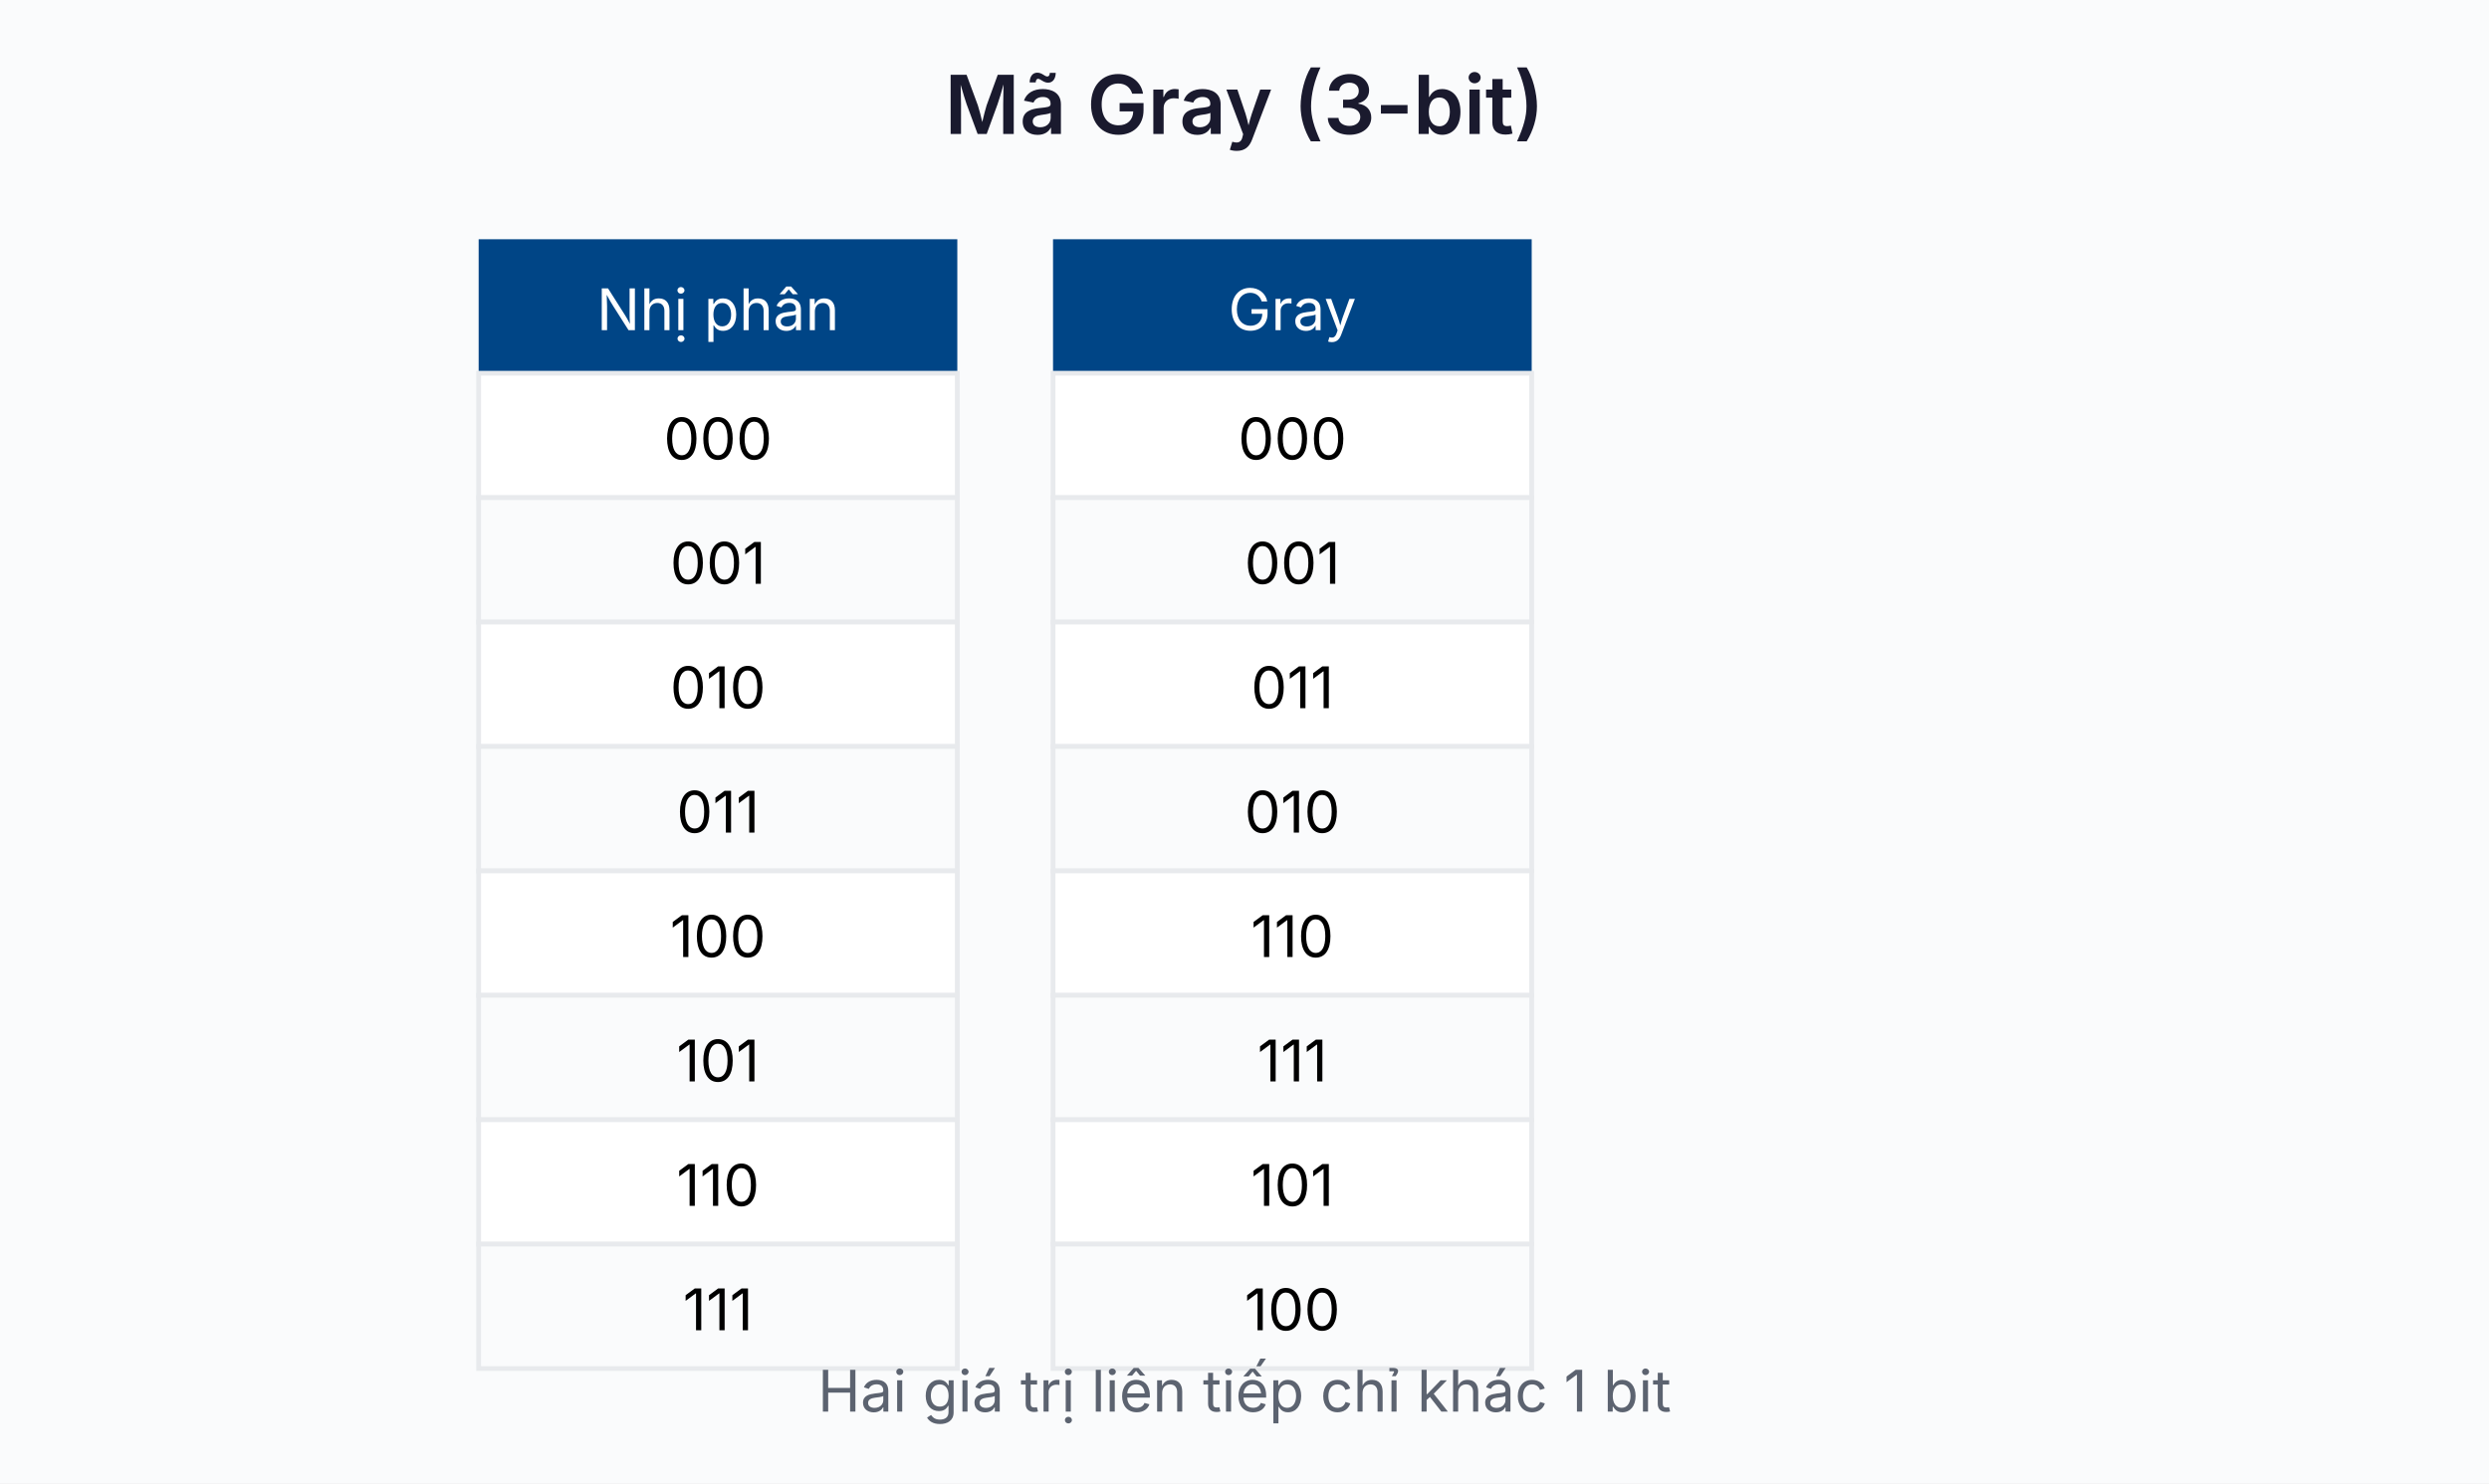
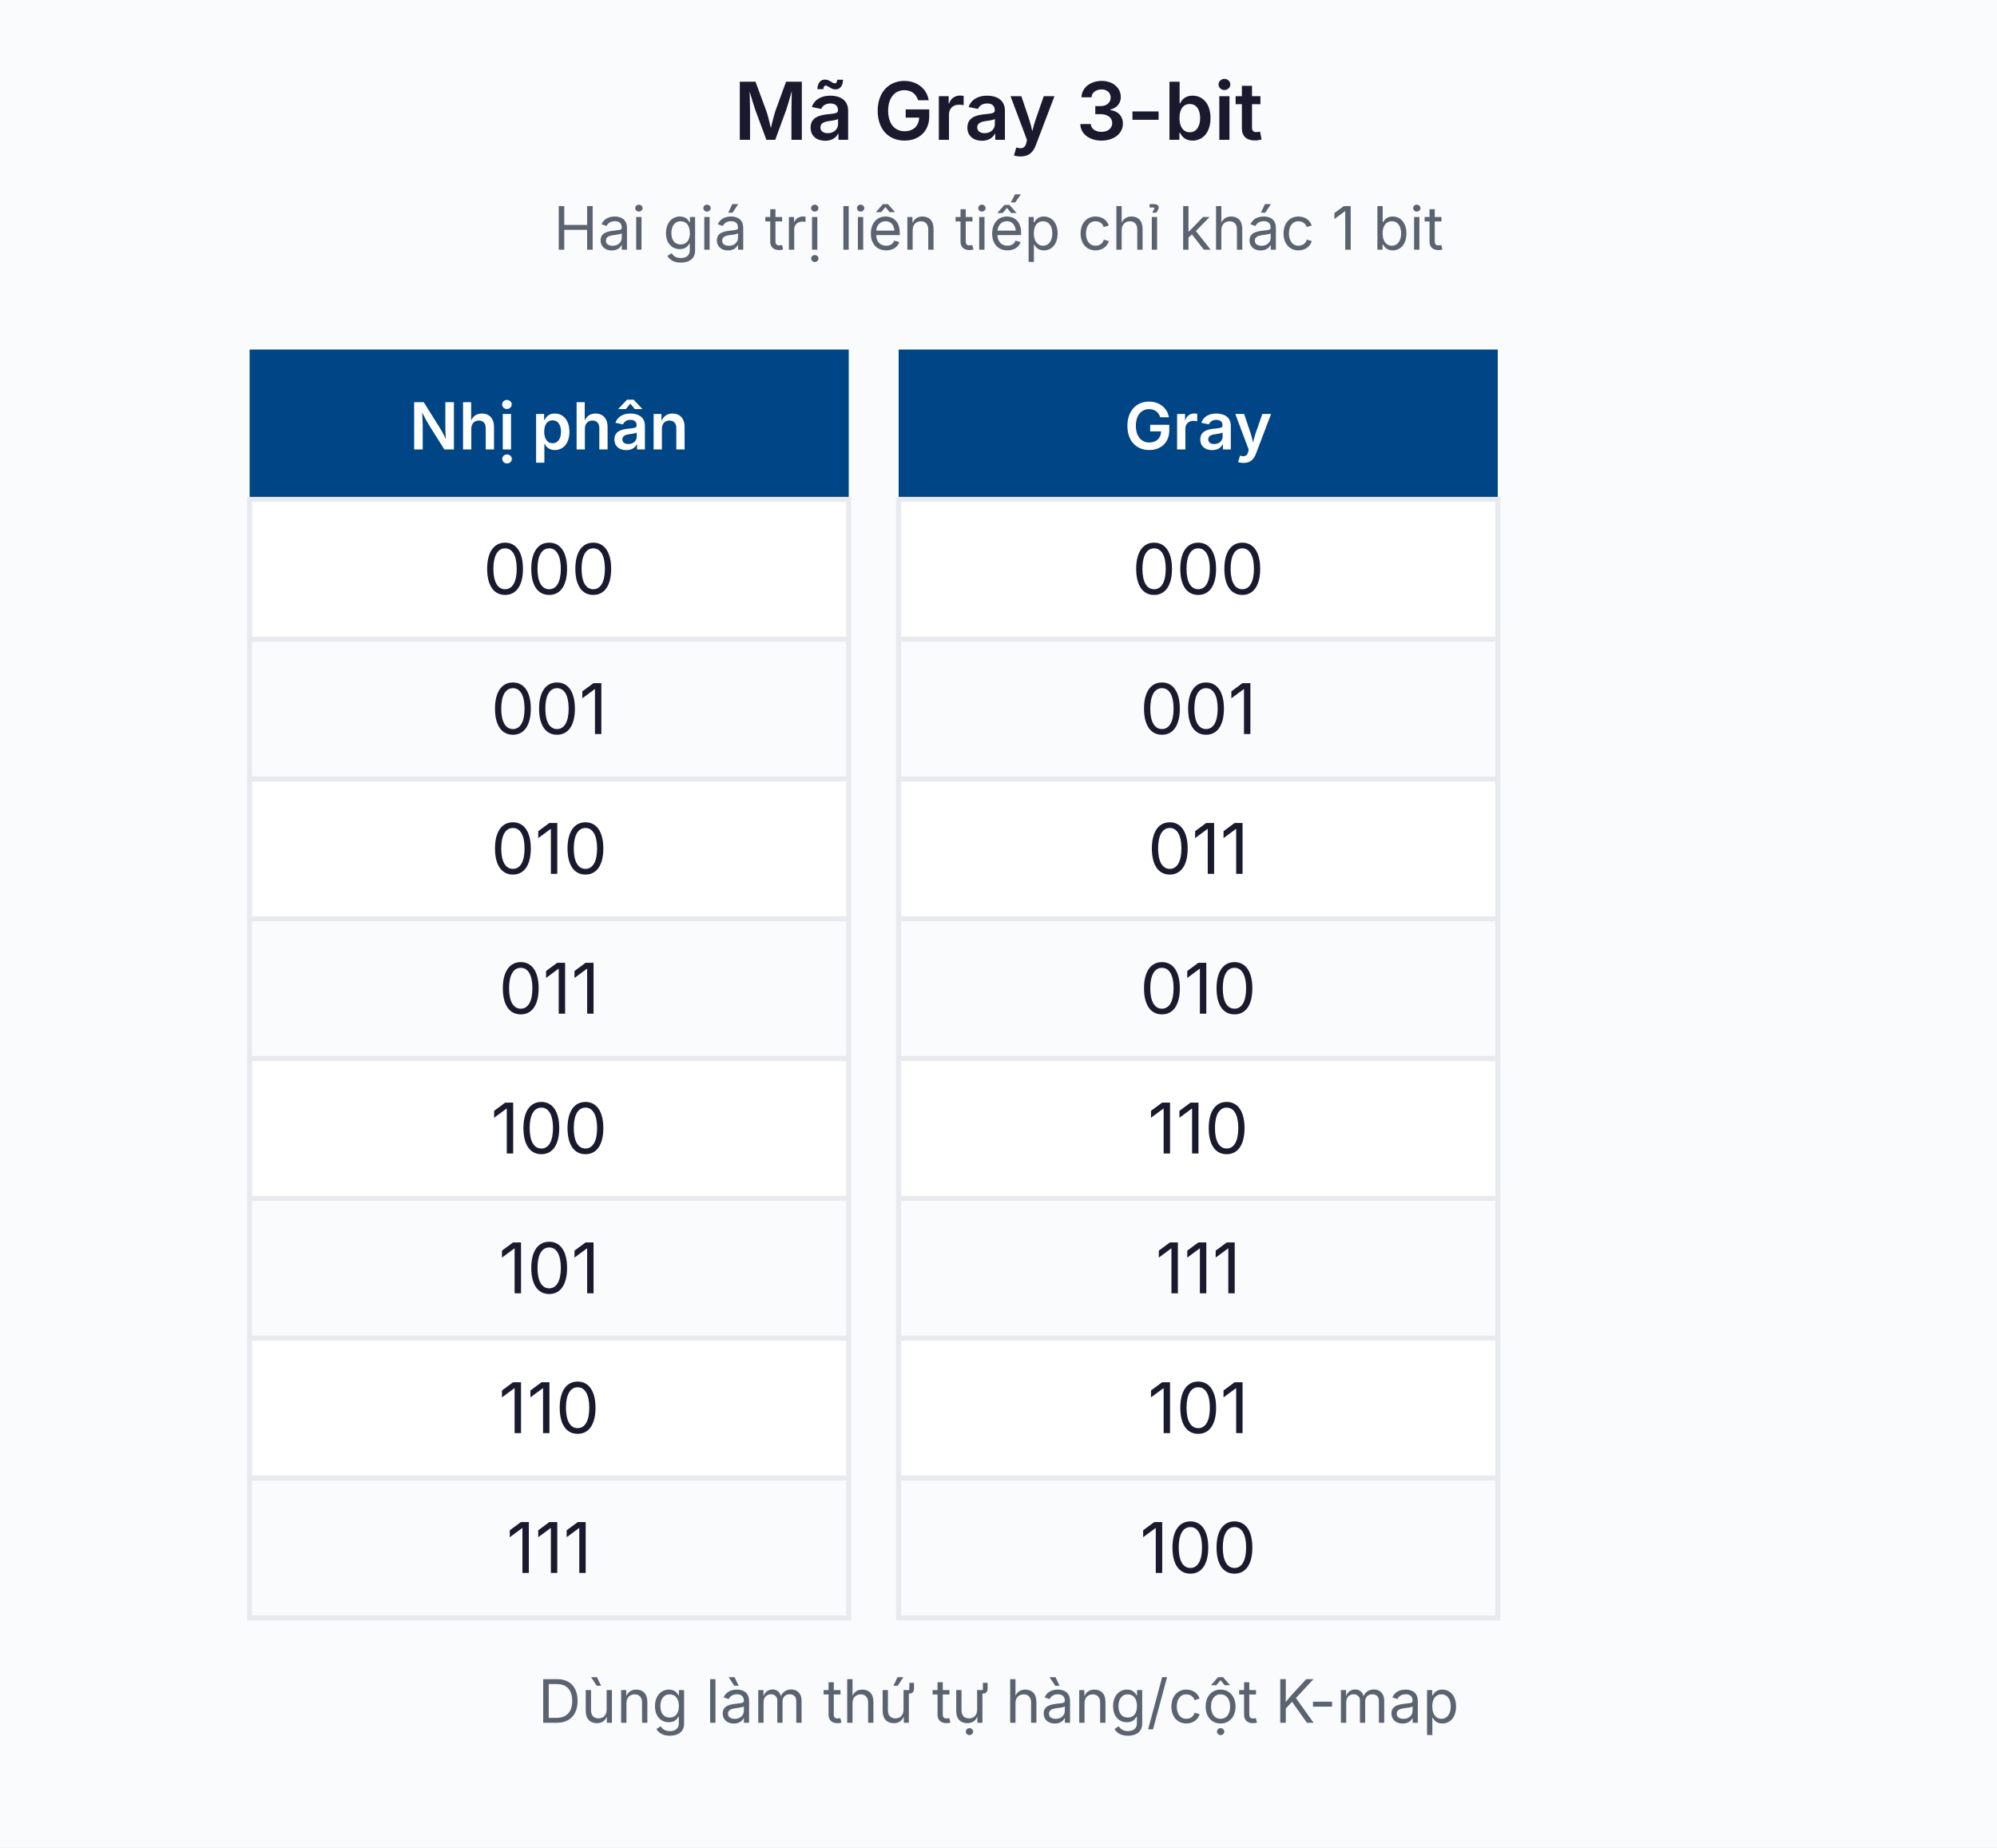
- <svg xmlns="http://www.w3.org/2000/svg" viewBox="0 0 520 310" font-family="Source Sans Pro, Inter, Arial, sans-serif" role="img" aria-label="Gray code">
-   <rect width="520" height="310" fill="#fafbfc" />
-   <text x="260" y="28" text-anchor="middle" font-size="17" font-weight="600" fill="#1a1a2e">Mã Gray (3-bit)</text>
-   <rect x="100" y="50" width="100" height="28" fill="#004586" />
-   <text x="150" y="69" text-anchor="middle" font-size="12" fill="#fff">Nhị phân</text>
-   <rect x="220" y="50" width="100" height="28" fill="#004586" />
-   <text x="270" y="69" text-anchor="middle" font-size="12" fill="#fff">Gray</text>
-   <rect x="100" y="78" width="100" height="26" fill="#fff" stroke="#e8eaed" />
-   <text x="150" y="96" text-anchor="middle" font-size="12">000</text>
-   <rect x="220" y="78" width="100" height="26" fill="#fff" stroke="#e8eaed" />
-   <text x="270" y="96" text-anchor="middle" font-size="12">000</text>
-   <rect x="100" y="104" width="100" height="26" fill="#fafbfc" stroke="#e8eaed" />
-   <text x="150" y="122" text-anchor="middle" font-size="12">001</text>
-   <rect x="220" y="104" width="100" height="26" fill="#fafbfc" stroke="#e8eaed" />
-   <text x="270" y="122" text-anchor="middle" font-size="12">001</text>
-   <rect x="100" y="130" width="100" height="26" fill="#fff" stroke="#e8eaed" />
-   <text x="150" y="148" text-anchor="middle" font-size="12">010</text>
-   <rect x="220" y="130" width="100" height="26" fill="#fff" stroke="#e8eaed" />
-   <text x="270" y="148" text-anchor="middle" font-size="12">011</text>
-   <rect x="100" y="156" width="100" height="26" fill="#fafbfc" stroke="#e8eaed" />
-   <text x="150" y="174" text-anchor="middle" font-size="12">011</text>
-   <rect x="220" y="156" width="100" height="26" fill="#fafbfc" stroke="#e8eaed" />
-   <text x="270" y="174" text-anchor="middle" font-size="12">010</text>
-   <rect x="100" y="182" width="100" height="26" fill="#fff" stroke="#e8eaed" />
-   <text x="150" y="200" text-anchor="middle" font-size="12">100</text>
-   <rect x="220" y="182" width="100" height="26" fill="#fff" stroke="#e8eaed" />
-   <text x="270" y="200" text-anchor="middle" font-size="12">110</text>
-   <rect x="100" y="208" width="100" height="26" fill="#fafbfc" stroke="#e8eaed" />
-   <text x="150" y="226" text-anchor="middle" font-size="12">101</text>
-   <rect x="220" y="208" width="100" height="26" fill="#fafbfc" stroke="#e8eaed" />
-   <text x="270" y="226" text-anchor="middle" font-size="12">111</text>
-   <rect x="100" y="234" width="100" height="26" fill="#fff" stroke="#e8eaed" />
-   <text x="150" y="252" text-anchor="middle" font-size="12">110</text>
-   <rect x="220" y="234" width="100" height="26" fill="#fff" stroke="#e8eaed" />
-   <text x="270" y="252" text-anchor="middle" font-size="12">101</text>
-   <rect x="100" y="260" width="100" height="26" fill="#fafbfc" stroke="#e8eaed" />
-   <text x="150" y="278" text-anchor="middle" font-size="12">111</text>
-   <rect x="220" y="260" width="100" height="26" fill="#fafbfc" stroke="#e8eaed" />
-   <text x="270" y="278" text-anchor="middle" font-size="12">100</text>
-   <text x="260" y="295" text-anchor="middle" font-size="12" fill="#5c6370">Hai giá trị liên tiếp chỉ khác 1 bit</text>
+ <svg xmlns="http://www.w3.org/2000/svg" viewBox="0 0 400 370" font-family="Source Sans Pro, Inter, Arial, sans-serif" role="img" aria-label="Gray code 3-bit">
+   <rect width="400" height="370" fill="#fafbfc" />
+   <text x="200" y="28" text-anchor="middle" font-size="16" font-weight="600" fill="#1a1a2e">Mã Gray 3-bit</text>
+   <text x="200" y="50" text-anchor="middle" font-size="12" fill="#5c6370">Hai giá trị liên tiếp chỉ khác 1 bit</text>
+   <rect x="50" y="70" width="120" height="30" fill="#004586" />
+   <text x="110" y="90" text-anchor="middle" font-size="13" fill="#fff" font-weight="600">Nhị phân</text>
+   <rect x="180" y="70" width="120" height="30" fill="#004586" />
+   <text x="240" y="90" text-anchor="middle" font-size="13" fill="#fff" font-weight="600">Gray</text>
+   <rect x="50" y="100" width="120" height="28" fill="#fff" stroke="#e8eaed" />
+   <text x="110" y="119" text-anchor="middle" font-size="14" fill="#1a1a2e">000</text>
+   <rect x="180" y="100" width="120" height="28" fill="#fff" stroke="#e8eaed" />
+   <text x="240" y="119" text-anchor="middle" font-size="14" fill="#1a1a2e">000</text>
+   <rect x="50" y="128" width="120" height="28" fill="#fafbfc" stroke="#e8eaed" />
+   <text x="110" y="147" text-anchor="middle" font-size="14" fill="#1a1a2e">001</text>
+   <rect x="180" y="128" width="120" height="28" fill="#fafbfc" stroke="#e8eaed" />
+   <text x="240" y="147" text-anchor="middle" font-size="14" fill="#1a1a2e">001</text>
+   <rect x="50" y="156" width="120" height="28" fill="#fff" stroke="#e8eaed" />
+   <text x="110" y="175" text-anchor="middle" font-size="14" fill="#1a1a2e">010</text>
+   <rect x="180" y="156" width="120" height="28" fill="#fff" stroke="#e8eaed" />
+   <text x="240" y="175" text-anchor="middle" font-size="14" fill="#1a1a2e">011</text>
+   <rect x="50" y="184" width="120" height="28" fill="#fafbfc" stroke="#e8eaed" />
+   <text x="110" y="203" text-anchor="middle" font-size="14" fill="#1a1a2e">011</text>
+   <rect x="180" y="184" width="120" height="28" fill="#fafbfc" stroke="#e8eaed" />
+   <text x="240" y="203" text-anchor="middle" font-size="14" fill="#1a1a2e">010</text>
+   <rect x="50" y="212" width="120" height="28" fill="#fff" stroke="#e8eaed" />
+   <text x="110" y="231" text-anchor="middle" font-size="14" fill="#1a1a2e">100</text>
+   <rect x="180" y="212" width="120" height="28" fill="#fff" stroke="#e8eaed" />
+   <text x="240" y="231" text-anchor="middle" font-size="14" fill="#1a1a2e">110</text>
+   <rect x="50" y="240" width="120" height="28" fill="#fafbfc" stroke="#e8eaed" />
+   <text x="110" y="259" text-anchor="middle" font-size="14" fill="#1a1a2e">101</text>
+   <rect x="180" y="240" width="120" height="28" fill="#fafbfc" stroke="#e8eaed" />
+   <text x="240" y="259" text-anchor="middle" font-size="14" fill="#1a1a2e">111</text>
+   <rect x="50" y="268" width="120" height="28" fill="#fff" stroke="#e8eaed" />
+   <text x="110" y="287" text-anchor="middle" font-size="14" fill="#1a1a2e">110</text>
+   <rect x="180" y="268" width="120" height="28" fill="#fff" stroke="#e8eaed" />
+   <text x="240" y="287" text-anchor="middle" font-size="14" fill="#1a1a2e">101</text>
+   <rect x="50" y="296" width="120" height="28" fill="#fafbfc" stroke="#e8eaed" />
+   <text x="110" y="315" text-anchor="middle" font-size="14" fill="#1a1a2e">111</text>
+   <rect x="180" y="296" width="120" height="28" fill="#fafbfc" stroke="#e8eaed" />
+   <text x="240" y="315" text-anchor="middle" font-size="14" fill="#1a1a2e">100</text>
+   <text x="200" y="345" text-anchor="middle" font-size="12" fill="#5c6370">Dùng làm thứ tự hàng/cột K-map</text>
</svg>
